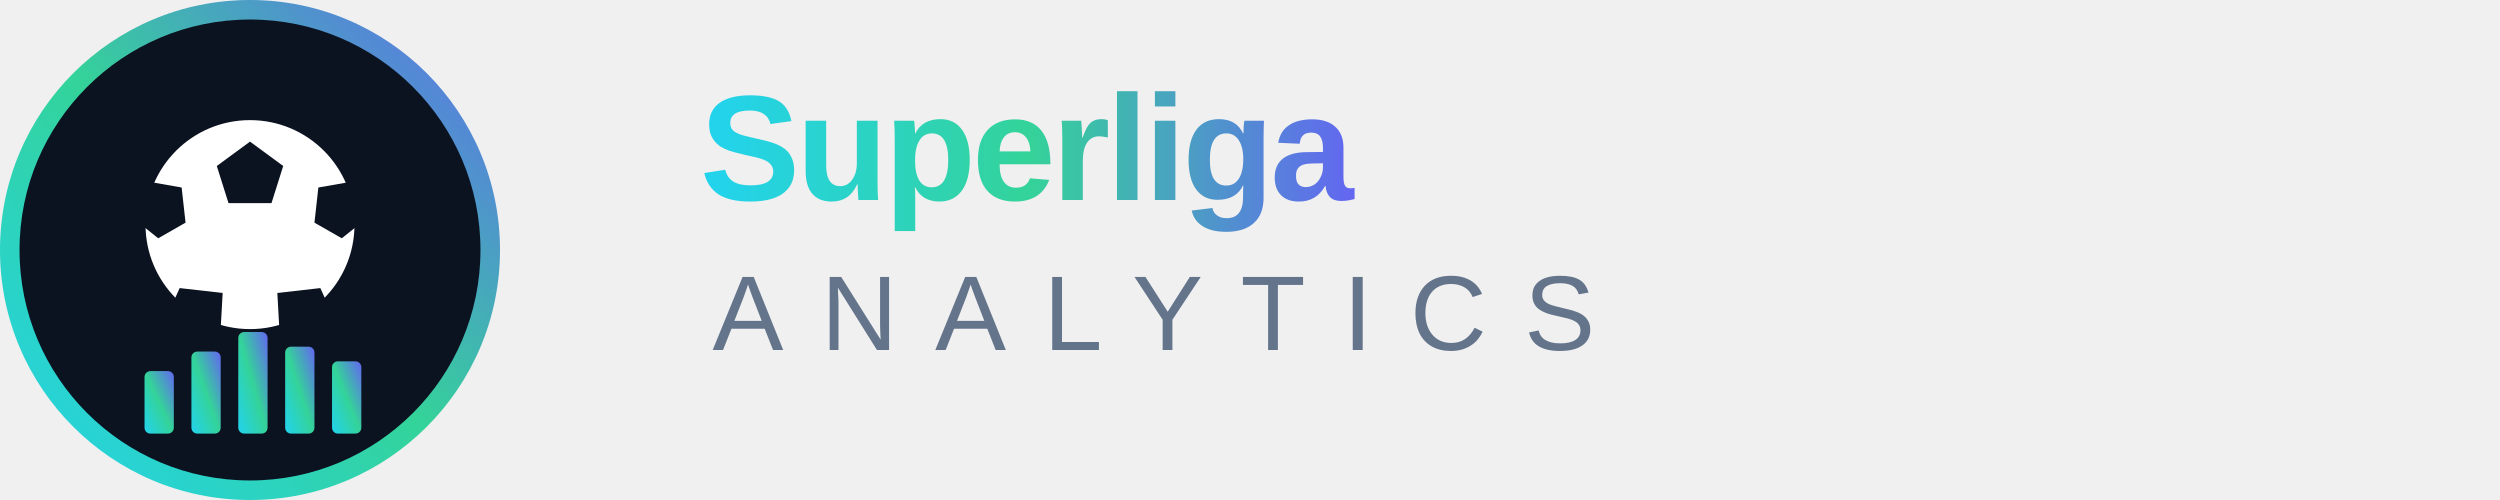
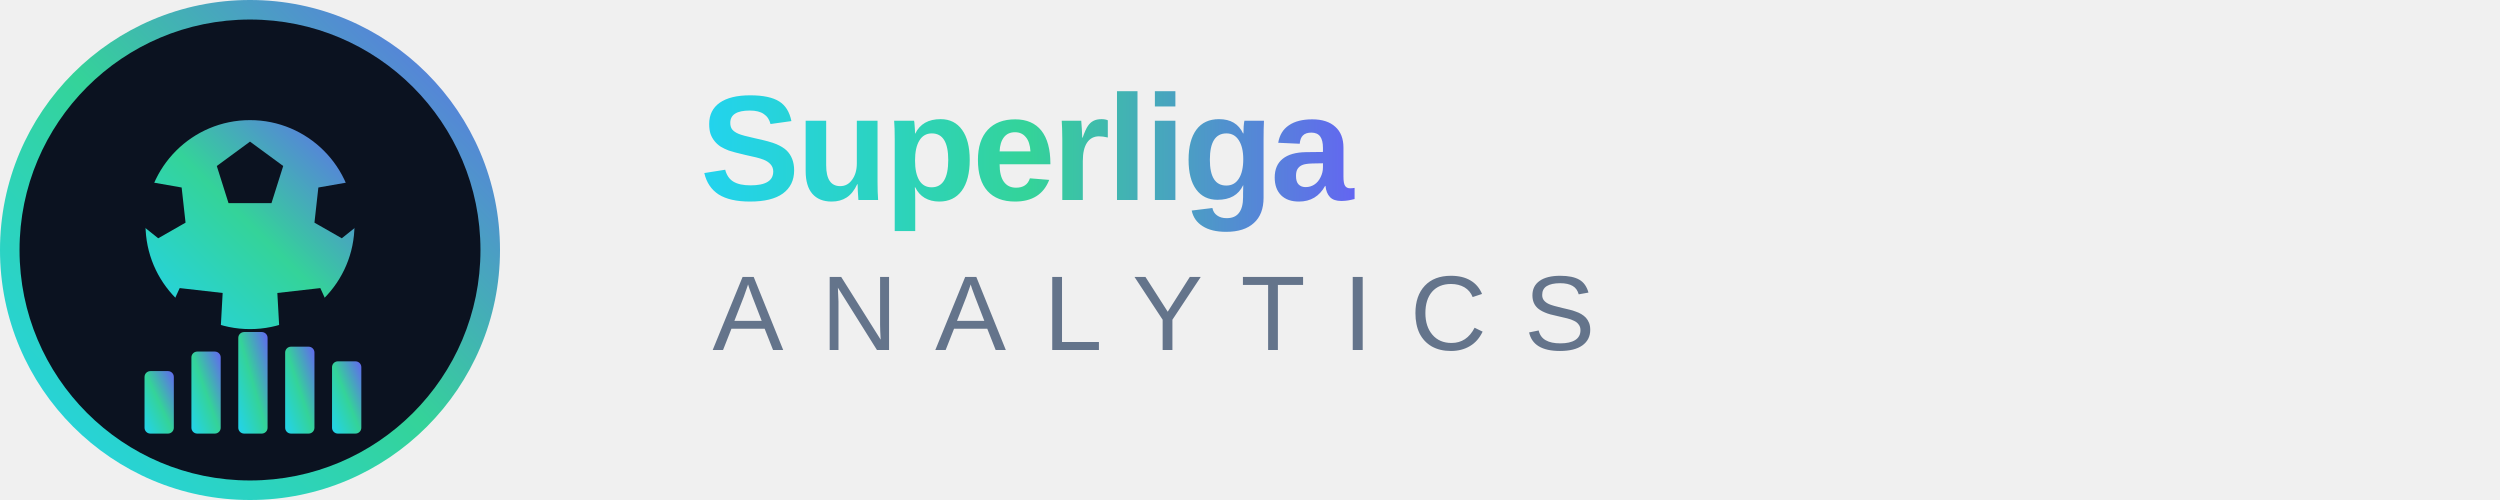
<svg xmlns="http://www.w3.org/2000/svg" viewBox="0 0 200 40">
  <defs>
    <linearGradient id="neon" x1="0%" y1="100%" x2="100%" y2="0%">
      <stop offset="0%" stop-color="#22D3EE" />
      <stop offset="50%" stop-color="#34D399" />
      <stop offset="100%" stop-color="#6366F1" />
    </linearGradient>
    <linearGradient id="neonH" x1="0%" y1="0%" x2="100%" y2="0%">
      <stop offset="0%" stop-color="#22D3EE" />
      <stop offset="50%" stop-color="#34D399" />
      <stop offset="100%" stop-color="#6366F1" />
    </linearGradient>
    <clipPath id="ball">
      <circle cx="256" cy="230" r="110" />
    </clipPath>
  </defs>
  <svg x="0" y="0" width="40" height="40" viewBox="0 0 512 512">
    <circle cx="256" cy="256" r="256" fill="url(#neon)" />
    <circle cx="256" cy="256" r="236" fill="#0B1220" />
-     <circle cx="256" cy="230" r="110" fill="white" />
+     <circle cx="256" cy="230" r="110" fill="url(#neon)" />
    <g clip-path="url(#ball)">
      <polygon points="256,145 290,170 278,208 234,208 222,170" fill="#0B1220" />
      <polygon points="366,185 380,220 350,244 322,228 326,192" fill="#0B1220" />
      <polygon points="328,295 344,330 316,352 286,336 284,300" fill="#0B1220" />
      <polygon points="184,295 168,330 196,352 226,336 228,300" fill="#0B1220" />
      <polygon points="146,185 186,192 190,228 162,244 132,220" fill="#0B1220" />
    </g>
    <circle cx="256" cy="230" r="110" fill="none" stroke="#0B1220" stroke-width="6" />
    <rect x="148" y="380" width="30" height="64" rx="6" fill="url(#neon)" />
    <rect x="196" y="360" width="30" height="84" rx="6" fill="url(#neon)" />
    <rect x="244" y="340" width="30" height="104" rx="6" fill="url(#neon)" />
    <rect x="292" y="355" width="30" height="89" rx="6" fill="url(#neon)" />
    <rect x="340" y="370" width="30" height="74" rx="6" fill="url(#neon)" />
  </svg>
  <line x1="48" y1="5" x2="48" y2="35" stroke="url(#neonH)" stroke-width="1.5" />
  <text x="56" y="16" font-family="Arial Black, Arial, sans-serif" font-weight="900" font-size="12" fill="url(#neonH)" letter-spacing="-0.3">Superliga</text>
  <text x="57" y="28" font-family="Arial, Helvetica, sans-serif" font-weight="400" font-size="8.5" fill="#64748B" letter-spacing="3">ANALYTICS</text>
</svg>
